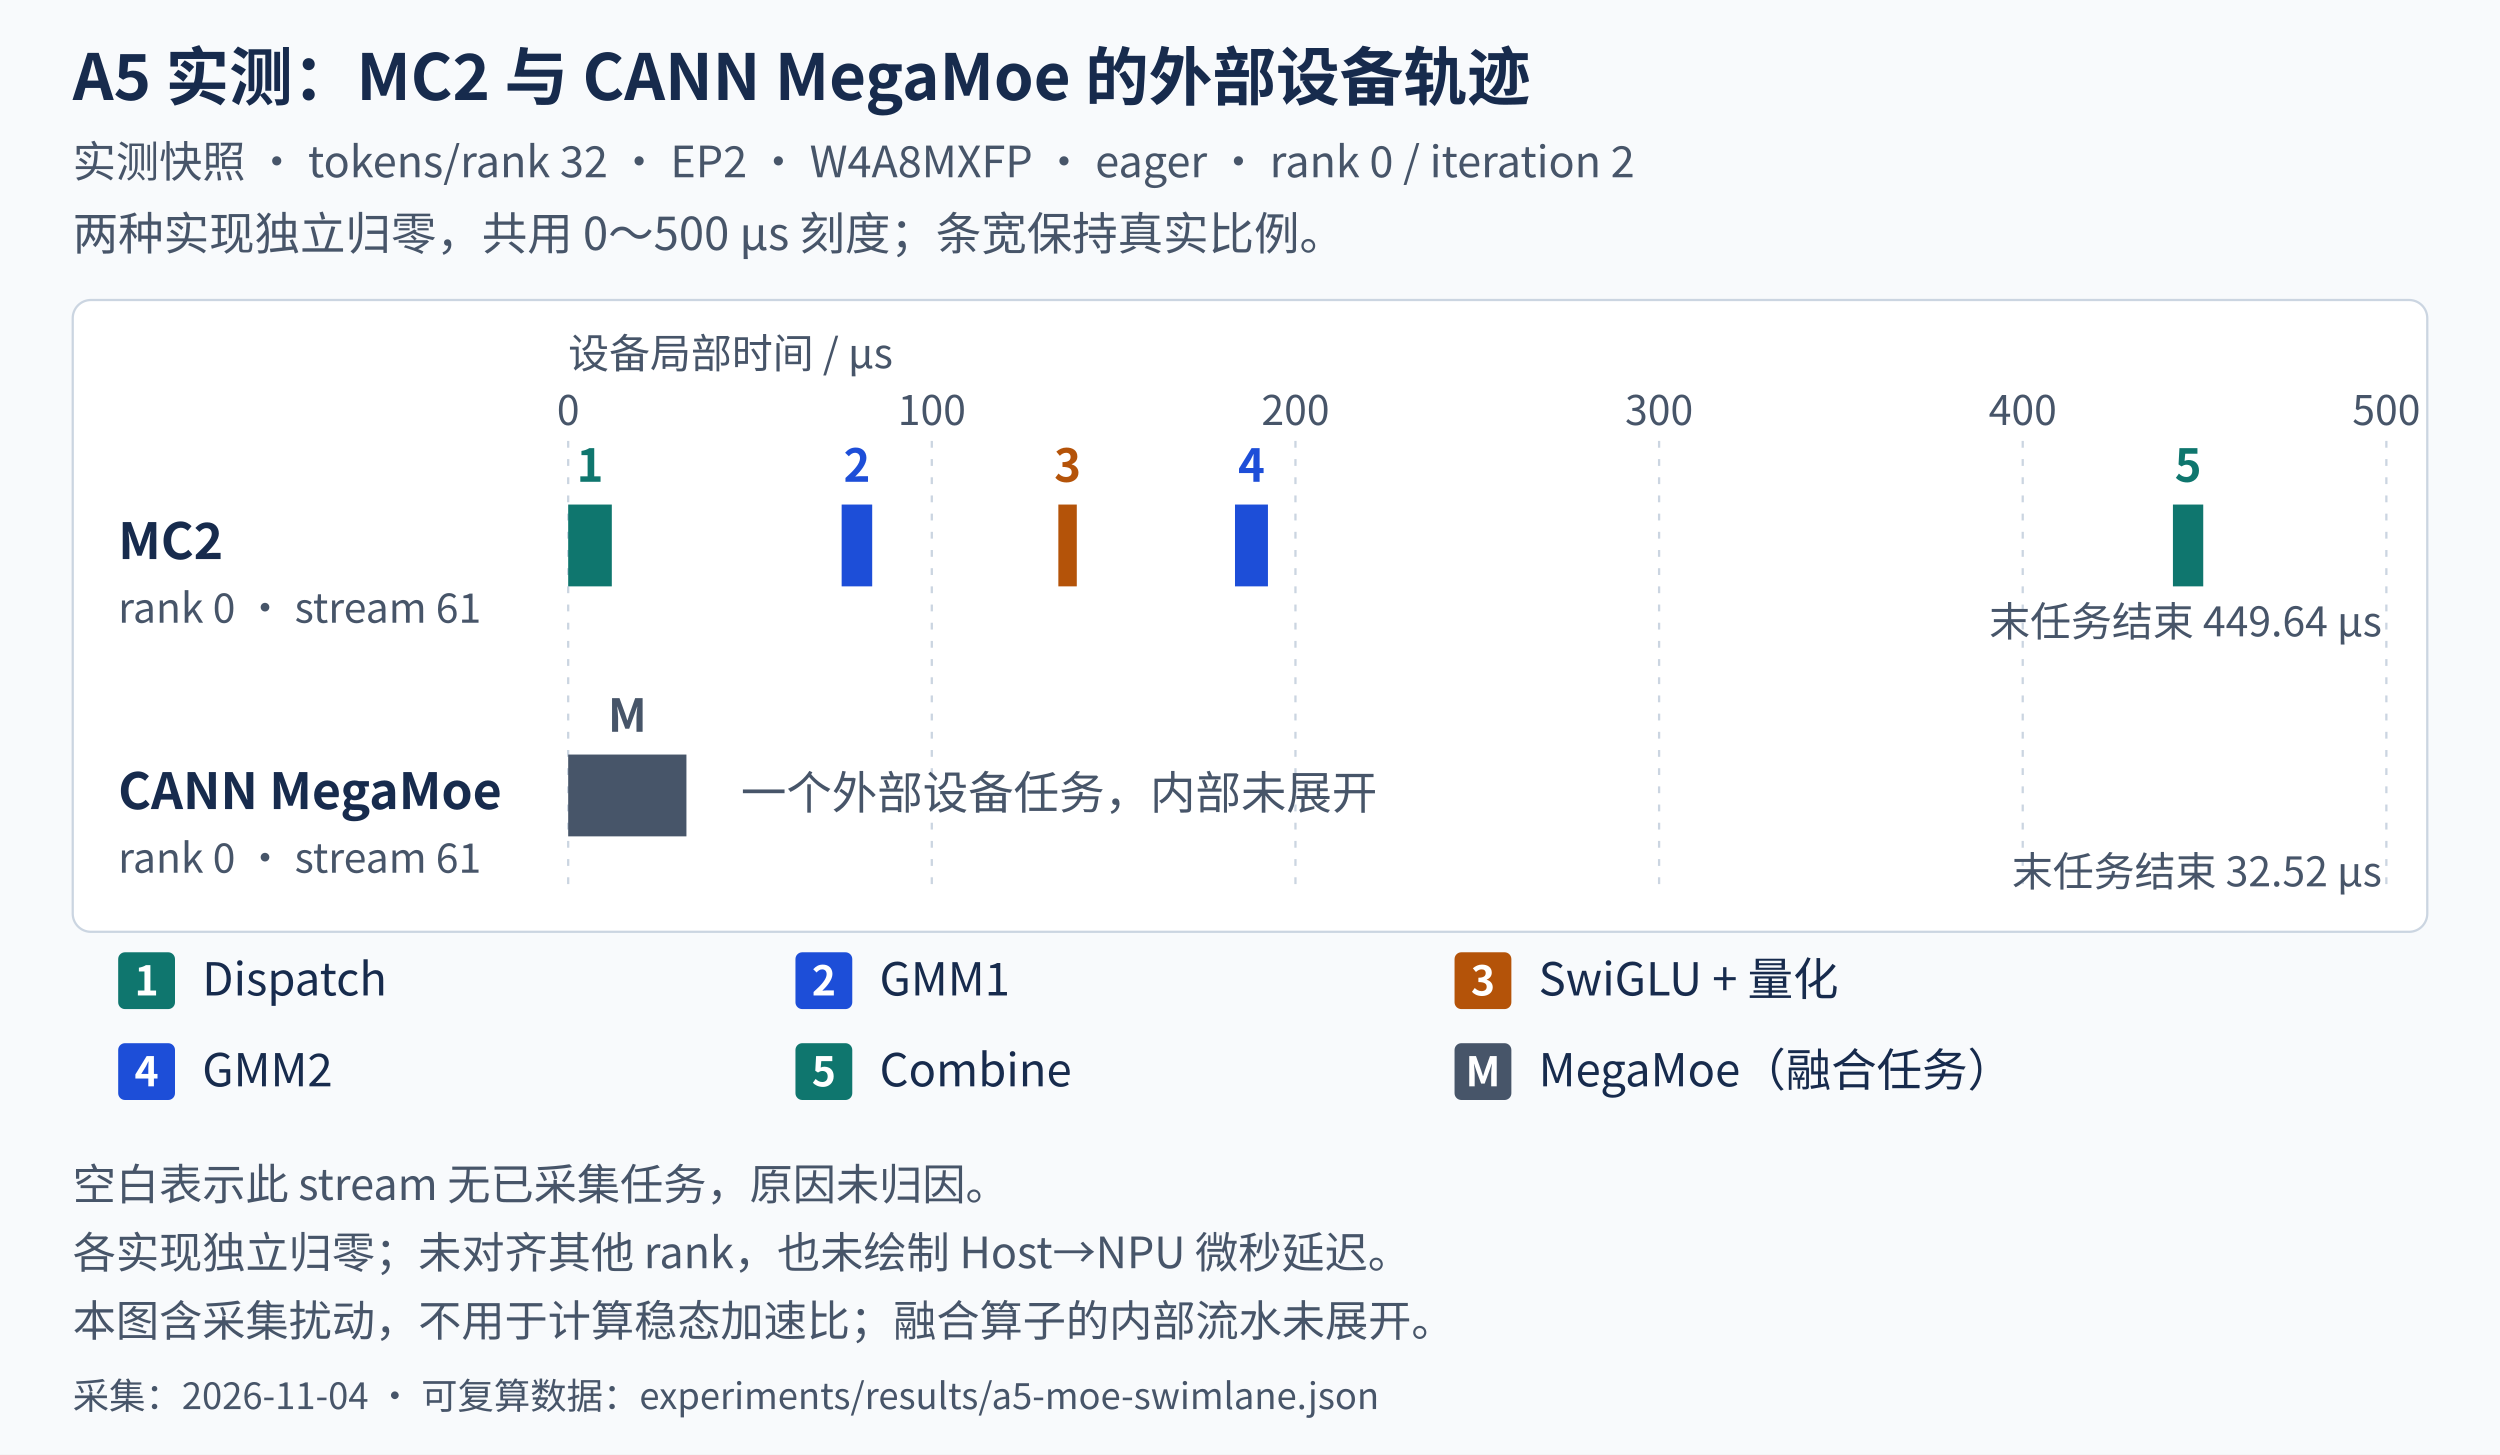
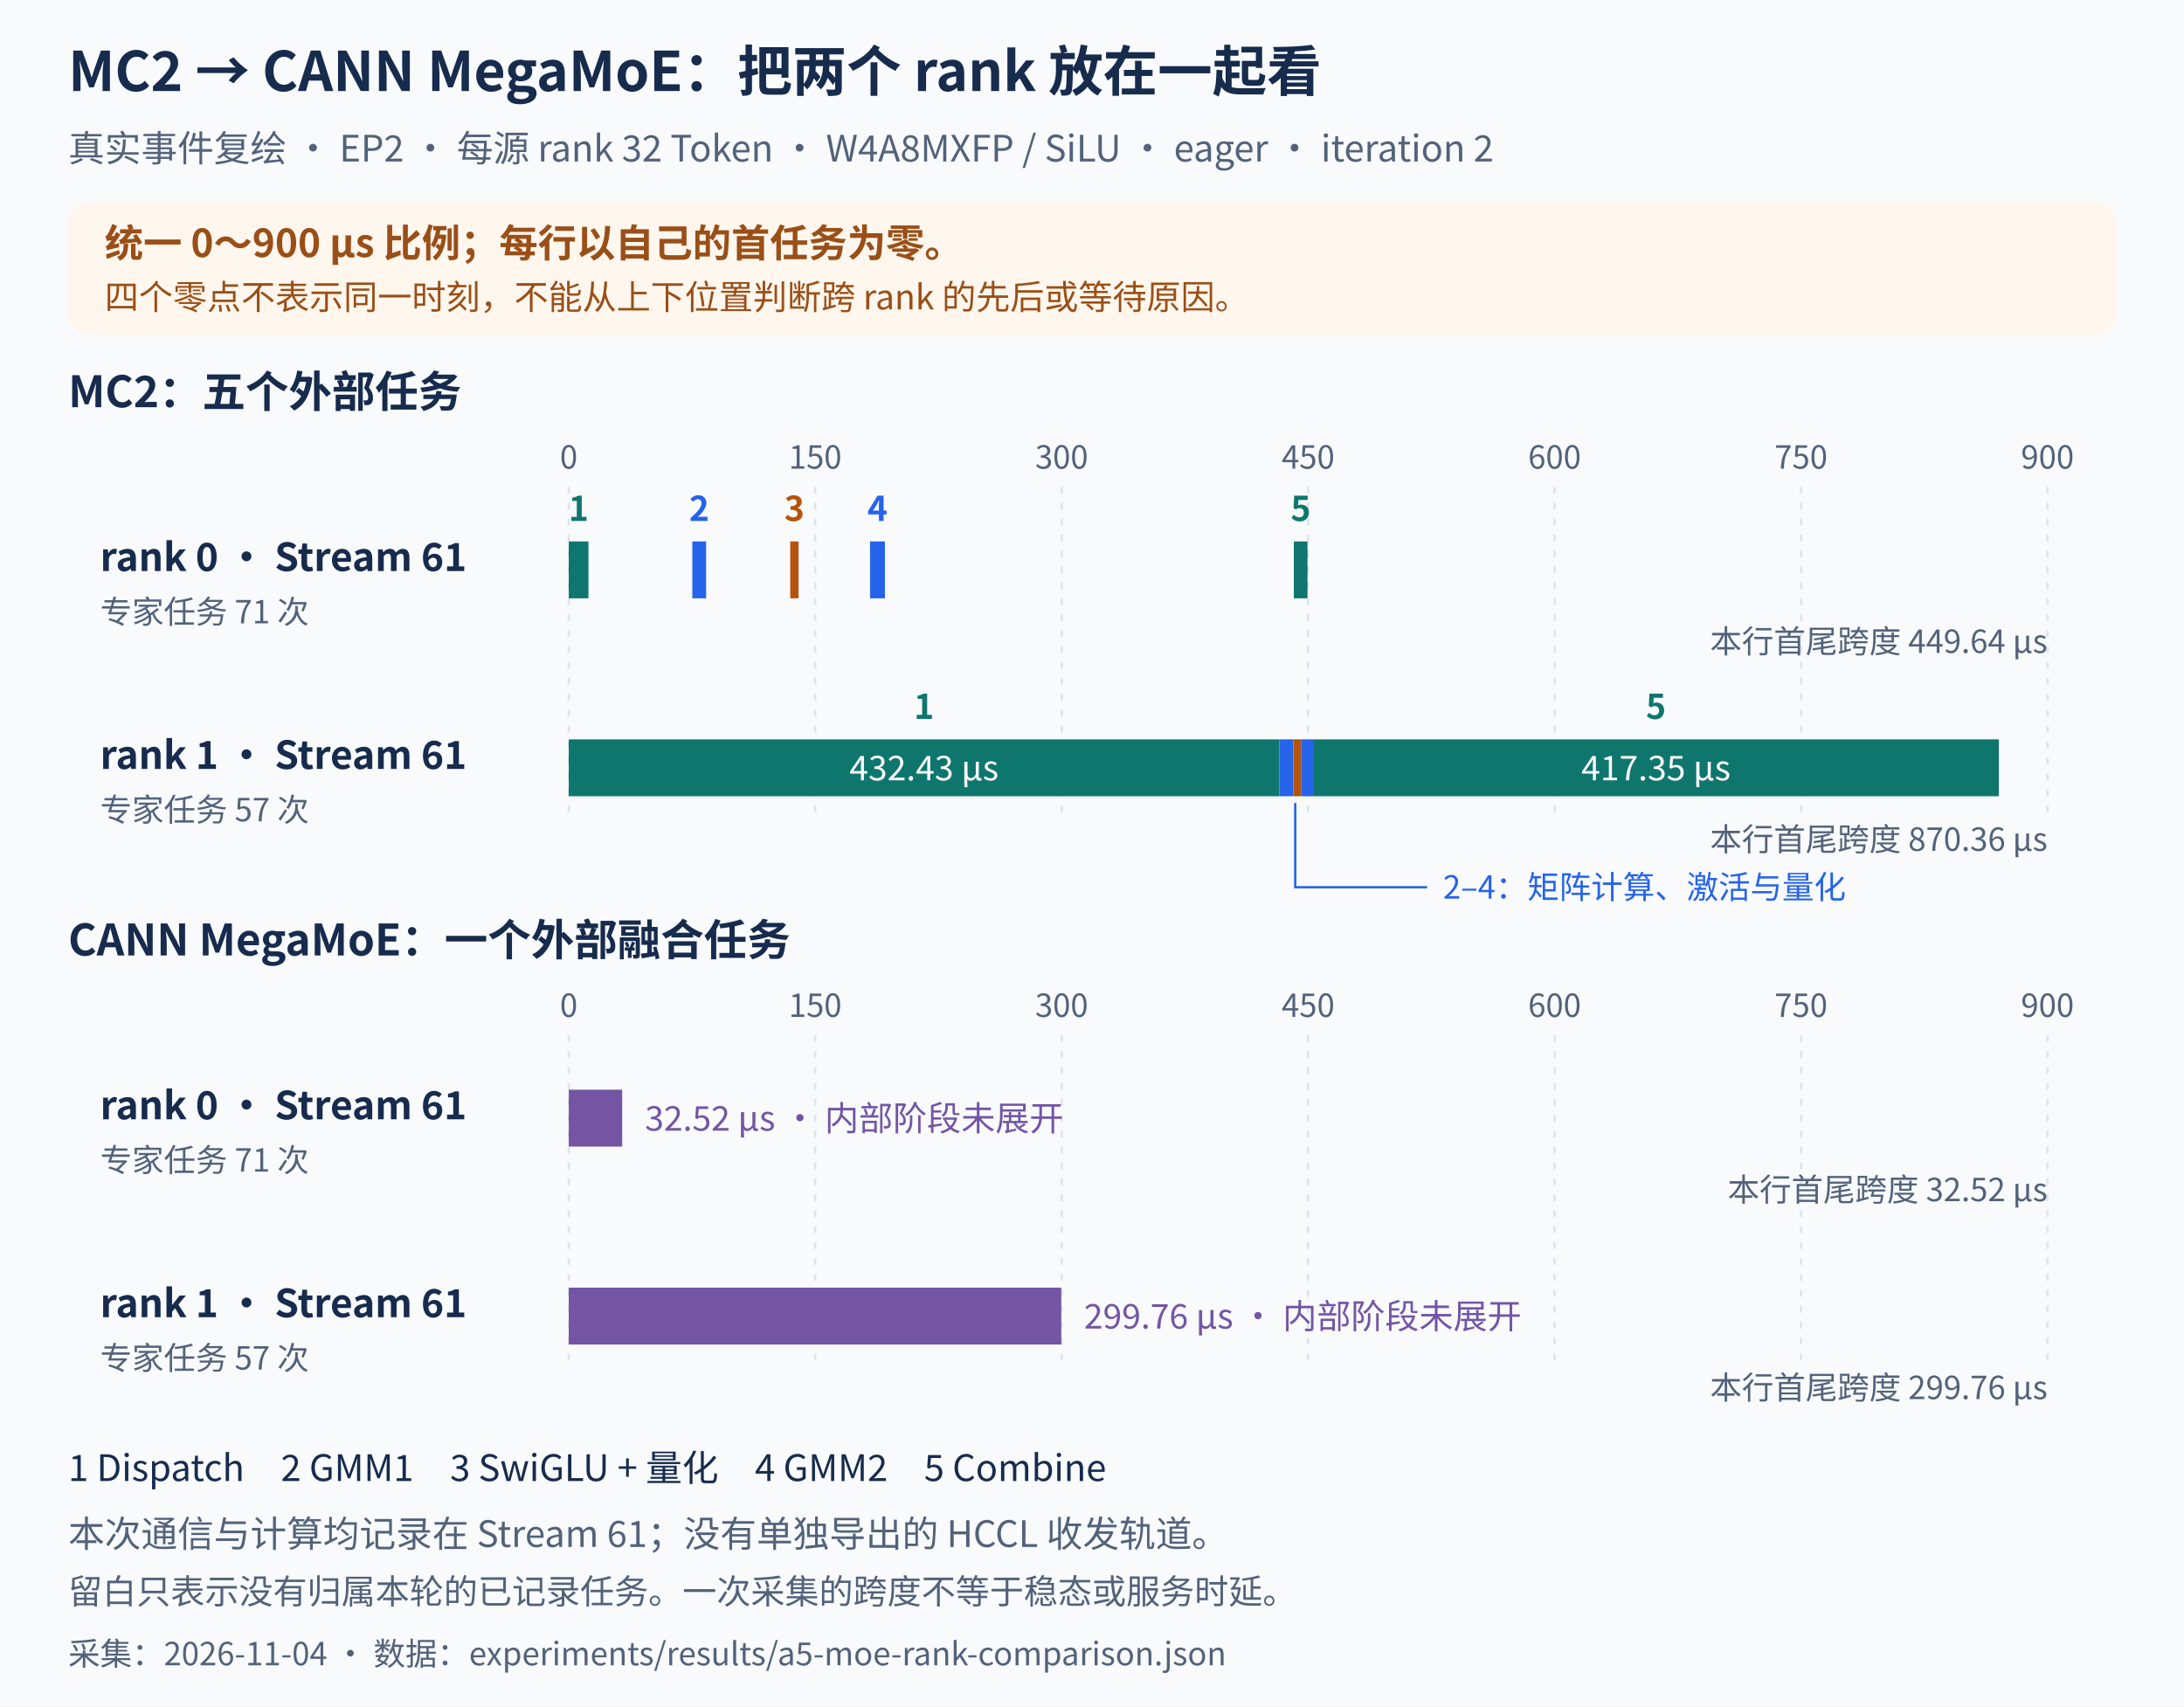
- <svg xmlns="http://www.w3.org/2000/svg" width="1100" height="640" viewBox="0 0 1100 640" role="img" aria-labelledby="title desc">
-   <defs>
-     <style>text{font-family:-apple-system,BlinkMacSystemFont,"PingFang SC","Microsoft YaHei","Noto Sans CJK SC",sans-serif}</style>
-   </defs>
-   <rect width="1100" height="640" fill="#f8fafc" />
-   <text x="32" y="44" font-size="28" fill="#172b4d" font-weight="700" text-anchor="start">A5 实测：MC2 与 CANN MegaMoe 的外部设备轨迹</text>
-   <text x="32" y="78" font-size="19" fill="#475569" font-weight="400" text-anchor="start">实测快照 · tokens/rank 32 · EP2 · W4A8MXFP · eager · rank 0 / iteration 2</text>
-   <text x="32" y="110" font-size="20" fill="#475569" font-weight="400" text-anchor="start">两种实现独立归零，共用 0～500 µs 刻度；条宽保持真实比例。</text>
-   <rect x="32" y="132" width="1036" height="278" rx="8" fill="#ffffff" stroke="#cbd5e1" />
-   <text x="250" y="162" font-size="18" fill="#475569" font-weight="400" text-anchor="start">设备局部时间 / µs</text>
-   <path d="M250 194V394" stroke="#cbd5e1" stroke-dasharray="3 5" fill="none" />
-   <text x="250" y="187" font-size="18" fill="#475569" font-weight="400" text-anchor="middle">0</text>
-   <path d="M410 194V394" stroke="#cbd5e1" stroke-dasharray="3 5" fill="none" />
-   <text x="410" y="187" font-size="18" fill="#475569" font-weight="400" text-anchor="middle">100</text>
-   <path d="M570 194V394" stroke="#cbd5e1" stroke-dasharray="3 5" fill="none" />
-   <text x="570" y="187" font-size="18" fill="#475569" font-weight="400" text-anchor="middle">200</text>
-   <path d="M730 194V394" stroke="#cbd5e1" stroke-dasharray="3 5" fill="none" />
-   <text x="730" y="187" font-size="18" fill="#475569" font-weight="400" text-anchor="middle">300</text>
-   <path d="M890 194V394" stroke="#cbd5e1" stroke-dasharray="3 5" fill="none" />
-   <text x="890" y="187" font-size="18" fill="#475569" font-weight="400" text-anchor="middle">400</text>
-   <path d="M1050 194V394" stroke="#cbd5e1" stroke-dasharray="3 5" fill="none" />
-   <text x="1050" y="187" font-size="18" fill="#475569" font-weight="400" text-anchor="middle">500</text>
-   <text x="52" y="246" font-size="22" fill="#172b4d" font-weight="700" text-anchor="start">MC2</text>
-   <text x="52" y="274" font-size="18" fill="#475569" font-weight="400" text-anchor="start">rank 0 · stream 61</text>
-   <rect id="MC2-1" x="250" y="222" width="19.2" height="36" fill="#0f766e" data-start-us="0.000" data-duration-us="11.999875" />
-   <text x="259.6" y="212" font-size="20" fill="#0f766e" font-weight="700" text-anchor="middle">1</text>
-   <rect id="MC2-2" x="370.326" y="222" width="13.44" height="36" fill="#1d4ed8" data-start-us="75.204" data-duration-us="8.4" />
-   <text x="377.046" y="212" font-size="20" fill="#1d4ed8" font-weight="700" text-anchor="middle">2</text>
-   <rect id="MC2-3" x="465.674" y="222" width="8.115" height="36" fill="#b45309" data-start-us="134.796" data-duration-us="5.0719375" />
-   <text x="469.731" y="212" font-size="20" fill="#b45309" font-weight="700" text-anchor="middle">3</text>
-   <rect id="MC2-4" x="543.395" y="222" width="14.501" height="36" fill="#1d4ed8" data-start-us="183.372" data-duration-us="9.0629375" />
-   <text x="550.646" y="212" font-size="20" fill="#1d4ed8" font-weight="700" text-anchor="middle">4</text>
-   <rect id="MC2-5" x="956.088" y="222" width="13.338" height="36" fill="#0f766e" data-start-us="441.305" data-duration-us="8.3359375" />
-   <text x="962.757" y="212" font-size="20" fill="#0f766e" font-weight="700" text-anchor="middle">5</text>
-   <text x="1048" y="280" font-size="18" fill="#475569" font-weight="400" text-anchor="end">末任务结束 449.64 µs</text>
-   <text x="52" y="356" font-size="22" fill="#172b4d" font-weight="700" text-anchor="start">CANN MegaMoe</text>
-   <text x="52" y="384" font-size="18" fill="#475569" font-weight="400" text-anchor="start">rank 0 · stream 61</text>
-   <rect id="MegaMoe-M" x="250" y="332" width="52.03" height="36" fill="#475569" data-start-us="0.000" data-duration-us="32.5188125" />
-   <text x="276.015" y="322" font-size="20" fill="#475569" font-weight="700" text-anchor="middle">M</text>
-   <text x="1048" y="390" font-size="18" fill="#475569" font-weight="400" text-anchor="end">末任务结束 32.52 µs</text>
-   <text x="326" y="356" font-size="20" fill="#475569" font-weight="400" text-anchor="start">一个外部设备任务，内部未展开</text>
-   <rect x="52" y="419" width="25" height="25" rx="3" fill="#0f766e" />
-   <text x="64.5" y="438" font-size="18" fill="#ffffff" font-weight="700" text-anchor="middle">1</text>
-   <text x="89" y="438" font-size="20" fill="#172b4d" font-weight="400" text-anchor="start">Dispatch</text>
-   <rect x="350" y="419" width="25" height="25" rx="3" fill="#1d4ed8" />
-   <text x="362.5" y="438" font-size="18" fill="#ffffff" font-weight="700" text-anchor="middle">2</text>
-   <text x="387" y="438" font-size="20" fill="#172b4d" font-weight="400" text-anchor="start">GMM1</text>
-   <rect x="640" y="419" width="25" height="25" rx="3" fill="#b45309" />
-   <text x="652.5" y="438" font-size="18" fill="#ffffff" font-weight="700" text-anchor="middle">3</text>
-   <text x="677" y="438" font-size="20" fill="#172b4d" font-weight="400" text-anchor="start">SwiGLU + 量化</text>
-   <rect x="52" y="459" width="25" height="25" rx="3" fill="#1d4ed8" />
-   <text x="64.5" y="478" font-size="18" fill="#ffffff" font-weight="700" text-anchor="middle">4</text>
-   <text x="89" y="478" font-size="20" fill="#172b4d" font-weight="400" text-anchor="start">GMM2</text>
-   <rect x="350" y="459" width="25" height="25" rx="3" fill="#0f766e" />
-   <text x="362.5" y="478" font-size="18" fill="#ffffff" font-weight="700" text-anchor="middle">5</text>
-   <text x="387" y="478" font-size="20" fill="#172b4d" font-weight="400" text-anchor="start">Combine</text>
-   <rect x="640" y="459" width="25" height="25" rx="3" fill="#475569" />
-   <text x="652.5" y="478" font-size="18" fill="#ffffff" font-weight="700" text-anchor="middle">M</text>
-   <text x="677" y="478" font-size="20" fill="#172b4d" font-weight="400" text-anchor="start">MegaMoe（融合任务）</text>
-   <text x="32" y="528" font-size="19" fill="#475569" font-weight="400" text-anchor="start">空白表示此 stream 无已采集任务，原因未归因。</text>
-   <text x="32" y="558" font-size="19" fill="#475569" font-weight="400" text-anchor="start">各实现独立归零；未对齐其他 rank，也未绘制 Host→NPU 微秒延迟。</text>
-   <text x="32" y="588" font-size="19" fill="#475569" font-weight="400" text-anchor="start">本图含采集扰动，不用于计算稳态加速比；融合算子的内部流水未展开。</text>
-   <text x="32" y="620" font-size="16" fill="#475569" font-weight="400" text-anchor="start">采集：2026-11-04 · 可复算数据：experiments/results/a5-moe-swimlane.json</text>
+ <svg xmlns="http://www.w3.org/2000/svg" width="960" height="750" viewBox="0 0 960 750" role="img" aria-labelledby="title desc">
+   <style>text{font-family:-apple-system,BlinkMacSystemFont,"PingFang SC","Microsoft YaHei","Noto Sans CJK SC",sans-serif}</style>
+   <rect width="960" height="750" fill="#f8fafc" />
+   <text x="30" y="40" font-size="24" fill="#172b4d" font-weight="700" text-anchor="start">MC2 → CANN MegaMoE：把两个 rank 放在一起看</text>
+   <text x="30" y="71" font-size="16" fill="#52627a" font-weight="400" text-anchor="start">真实事件复绘 · EP2 · 每源 rank 32 Token · W4A8MXFP / SiLU · eager · iteration 2</text>
+   <rect x="30" y="89" width="900" height="58" rx="8" fill="#fff7ed" />
+   <text x="46" y="113" font-size="17" fill="#9a4f18" font-weight="600" text-anchor="start">统一 0～900 µs 比例；每行以自己的首任务为零。</text>
+   <text x="46" y="136" font-size="15" fill="#9a4f18" font-weight="400" text-anchor="start">四个零点不表示同一时刻，不能从上下位置判断跨 rank 的先后或等待原因。</text>
+   <text x="30" y="179" font-size="19" fill="#172b4d" font-weight="700" text-anchor="start">MC2：五个外部任务</text>
+   <text x="250" y="206" font-size="14" fill="#52627a" font-weight="400" text-anchor="middle">0</text>
+   <path d="M250 214V359" stroke="#dce4ed" stroke-dasharray="3 4" />
+   <text x="358.333" y="206" font-size="14" fill="#52627a" font-weight="400" text-anchor="middle">150</text>
+   <path d="M358.333 214V359" stroke="#dce4ed" stroke-dasharray="3 4" />
+   <text x="466.667" y="206" font-size="14" fill="#52627a" font-weight="400" text-anchor="middle">300</text>
+   <path d="M466.667 214V359" stroke="#dce4ed" stroke-dasharray="3 4" />
+   <text x="575" y="206" font-size="14" fill="#52627a" font-weight="400" text-anchor="middle">450</text>
+   <path d="M575 214V359" stroke="#dce4ed" stroke-dasharray="3 4" />
+   <text x="683.333" y="206" font-size="14" fill="#52627a" font-weight="400" text-anchor="middle">600</text>
+   <path d="M683.333 214V359" stroke="#dce4ed" stroke-dasharray="3 4" />
+   <text x="791.667" y="206" font-size="14" fill="#52627a" font-weight="400" text-anchor="middle">750</text>
+   <path d="M791.667 214V359" stroke="#dce4ed" stroke-dasharray="3 4" />
+   <text x="900" y="206" font-size="14" fill="#52627a" font-weight="400" text-anchor="middle">900</text>
+   <path d="M900 214V359" stroke="#dce4ed" stroke-dasharray="3 4" />
+   <text x="44" y="251" font-size="17" fill="#172b4d" font-weight="600" text-anchor="start">rank 0 · Stream 61</text>
+   <text x="44" y="274" font-size="14" fill="#52627a" font-weight="400" text-anchor="start">专家任务 71 次</text>
+   <rect data-rank="0" data-implementation="MC2" data-start-us="0.000" data-duration-us="11.999875" x="250" y="238" width="8.667" height="25" fill="#0f766e" />
+   <text x="254.333" y="229" font-size="15" fill="#0f766e" font-weight="600" text-anchor="middle">1</text>
+   <rect data-rank="0" data-implementation="MC2" data-start-us="75.204" data-duration-us="8.4" x="304.314" y="238" width="6.067" height="25" fill="#2563eb" />
+   <text x="307.347" y="229" font-size="15" fill="#2563eb" font-weight="600" text-anchor="middle">2</text>
+   <rect data-rank="0" data-implementation="MC2" data-start-us="134.796" data-duration-us="5.0719375" x="347.353" y="238" width="3.663" height="25" fill="#b45309" />
+   <text x="349.184" y="229" font-size="15" fill="#b45309" font-weight="600" text-anchor="middle">3</text>
+   <rect data-rank="0" data-implementation="MC2" data-start-us="183.372" data-duration-us="9.0629375" x="382.435" y="238" width="6.545" height="25" fill="#2563eb" />
+   <text x="385.708" y="229" font-size="15" fill="#2563eb" font-weight="600" text-anchor="middle">4</text>
+   <rect data-rank="0" data-implementation="MC2" data-start-us="441.305" data-duration-us="8.3359375" x="568.72" y="238" width="6.02" height="25" fill="#0f766e" />
+   <text x="571.73" y="229" font-size="15" fill="#0f766e" font-weight="600" text-anchor="middle">5</text>
+   <text x="900" y="287" font-size="14" fill="#52627a" font-weight="400" text-anchor="end">本行首尾跨度 449.64 µs</text>
+   <text x="44" y="338" font-size="17" fill="#172b4d" font-weight="600" text-anchor="start">rank 1 · Stream 61</text>
+   <text x="44" y="361" font-size="14" fill="#52627a" font-weight="400" text-anchor="start">专家任务 57 次</text>
+   <rect data-rank="1" data-implementation="MC2" data-start-us="0.000" data-duration-us="432.427625" x="250" y="325" width="312.309" height="25" fill="#0f766e" />
+   <text x="406.154" y="316" font-size="15" fill="#0f766e" font-weight="600" text-anchor="middle">1</text>
+   <text x="406.154" y="343" font-size="15" fill="#ffffff" font-weight="500" text-anchor="middle">432.43 µs</text>
+   <rect data-rank="1" data-implementation="MC2" data-start-us="432.450" data-duration-us="8.544" x="562.325" y="325" width="6.171" height="25" fill="#2563eb" />
+   <rect data-rank="1" data-implementation="MC2" data-start-us="441.016" data-duration-us="4.6539375" x="568.512" y="325" width="3.361" height="25" fill="#b45309" />
+   <rect data-rank="1" data-implementation="MC2" data-start-us="445.692" data-duration-us="7.294" x="571.889" y="325" width="5.268" height="25" fill="#2563eb" />
+   <rect data-rank="1" data-implementation="MC2" data-start-us="453.008" data-duration-us="417.349625" x="577.172" y="325" width="301.419" height="25" fill="#0f766e" />
+   <text x="727.882" y="316" font-size="15" fill="#0f766e" font-weight="600" text-anchor="middle">5</text>
+   <text x="727.882" y="343" font-size="15" fill="#ffffff" font-weight="500" text-anchor="middle">417.35 µs</text>
+   <path d="M569.325 353V390H627.325" fill="none" stroke="#2563eb" />
+   <text x="634.325" y="395" font-size="14" fill="#2563eb" font-weight="400" text-anchor="start">2–4：矩阵计算、激活与量化</text>
+   <text x="900" y="374" font-size="14" fill="#52627a" font-weight="400" text-anchor="end">本行首尾跨度 870.36 µs</text>
+   <text x="30" y="420" font-size="19" fill="#172b4d" font-weight="700" text-anchor="start">CANN MegaMoE：一个外部融合任务</text>
+   <text x="250" y="447" font-size="14" fill="#52627a" font-weight="400" text-anchor="middle">0</text>
+   <path d="M250 455V600" stroke="#dce4ed" stroke-dasharray="3 4" />
+   <text x="358.333" y="447" font-size="14" fill="#52627a" font-weight="400" text-anchor="middle">150</text>
+   <path d="M358.333 455V600" stroke="#dce4ed" stroke-dasharray="3 4" />
+   <text x="466.667" y="447" font-size="14" fill="#52627a" font-weight="400" text-anchor="middle">300</text>
+   <path d="M466.667 455V600" stroke="#dce4ed" stroke-dasharray="3 4" />
+   <text x="575" y="447" font-size="14" fill="#52627a" font-weight="400" text-anchor="middle">450</text>
+   <path d="M575 455V600" stroke="#dce4ed" stroke-dasharray="3 4" />
+   <text x="683.333" y="447" font-size="14" fill="#52627a" font-weight="400" text-anchor="middle">600</text>
+   <path d="M683.333 455V600" stroke="#dce4ed" stroke-dasharray="3 4" />
+   <text x="791.667" y="447" font-size="14" fill="#52627a" font-weight="400" text-anchor="middle">750</text>
+   <path d="M791.667 455V600" stroke="#dce4ed" stroke-dasharray="3 4" />
+   <text x="900" y="447" font-size="14" fill="#52627a" font-weight="400" text-anchor="middle">900</text>
+   <path d="M900 455V600" stroke="#dce4ed" stroke-dasharray="3 4" />
+   <text x="44" y="492" font-size="17" fill="#172b4d" font-weight="600" text-anchor="start">rank 0 · Stream 61</text>
+   <text x="44" y="515" font-size="14" fill="#52627a" font-weight="400" text-anchor="start">专家任务 71 次</text>
+   <rect data-rank="0" data-implementation="MegaMoe" data-start-us="0.000" data-duration-us="32.5188125" x="250" y="479" width="23.486" height="25" fill="#7355a4" />
+   <text x="283.486" y="497" font-size="15" fill="#7355a4" font-weight="400" text-anchor="start">32.52 µs · 内部阶段未展开</text>
+   <text x="900" y="528" font-size="14" fill="#52627a" font-weight="400" text-anchor="end">本行首尾跨度 32.52 µs</text>
+   <text x="44" y="579" font-size="17" fill="#172b4d" font-weight="600" text-anchor="start">rank 1 · Stream 61</text>
+   <text x="44" y="602" font-size="14" fill="#52627a" font-weight="400" text-anchor="start">专家任务 57 次</text>
+   <rect data-rank="1" data-implementation="MegaMoe" data-start-us="0.000" data-duration-us="299.7576875" x="250" y="566" width="216.492" height="25" fill="#7355a4" />
+   <text x="476.492" y="584" font-size="15" fill="#7355a4" font-weight="400" text-anchor="start">299.76 µs · 内部阶段未展开</text>
+   <text x="900" y="615" font-size="14" fill="#52627a" font-weight="400" text-anchor="end">本行首尾跨度 299.76 µs</text>
+   <text x="30" y="651" font-size="16" fill="#172b4d" font-weight="400" text-anchor="start">1 Dispatch　2 GMM1　3 SwiGLU + 量化　4 GMM2　5 Combine</text>
+   <text x="30" y="680" font-size="16" fill="#52627a" font-weight="400" text-anchor="start">本次通信与计算均记录在 Stream 61；没有单独导出的 HCCL 收发轨道。</text>
+   <text x="30" y="705" font-size="15" fill="#52627a" font-weight="400" text-anchor="start">留白只表示没有归属本轮的已记录任务。一次采集的跨度不等于稳态或服务时延。</text>
+   <text x="30" y="732" font-size="14" fill="#52627a" font-weight="400" text-anchor="start">采集：2026-11-04 · 数据：experiments/results/a5-moe-rank-comparison.json</text>
</svg>
